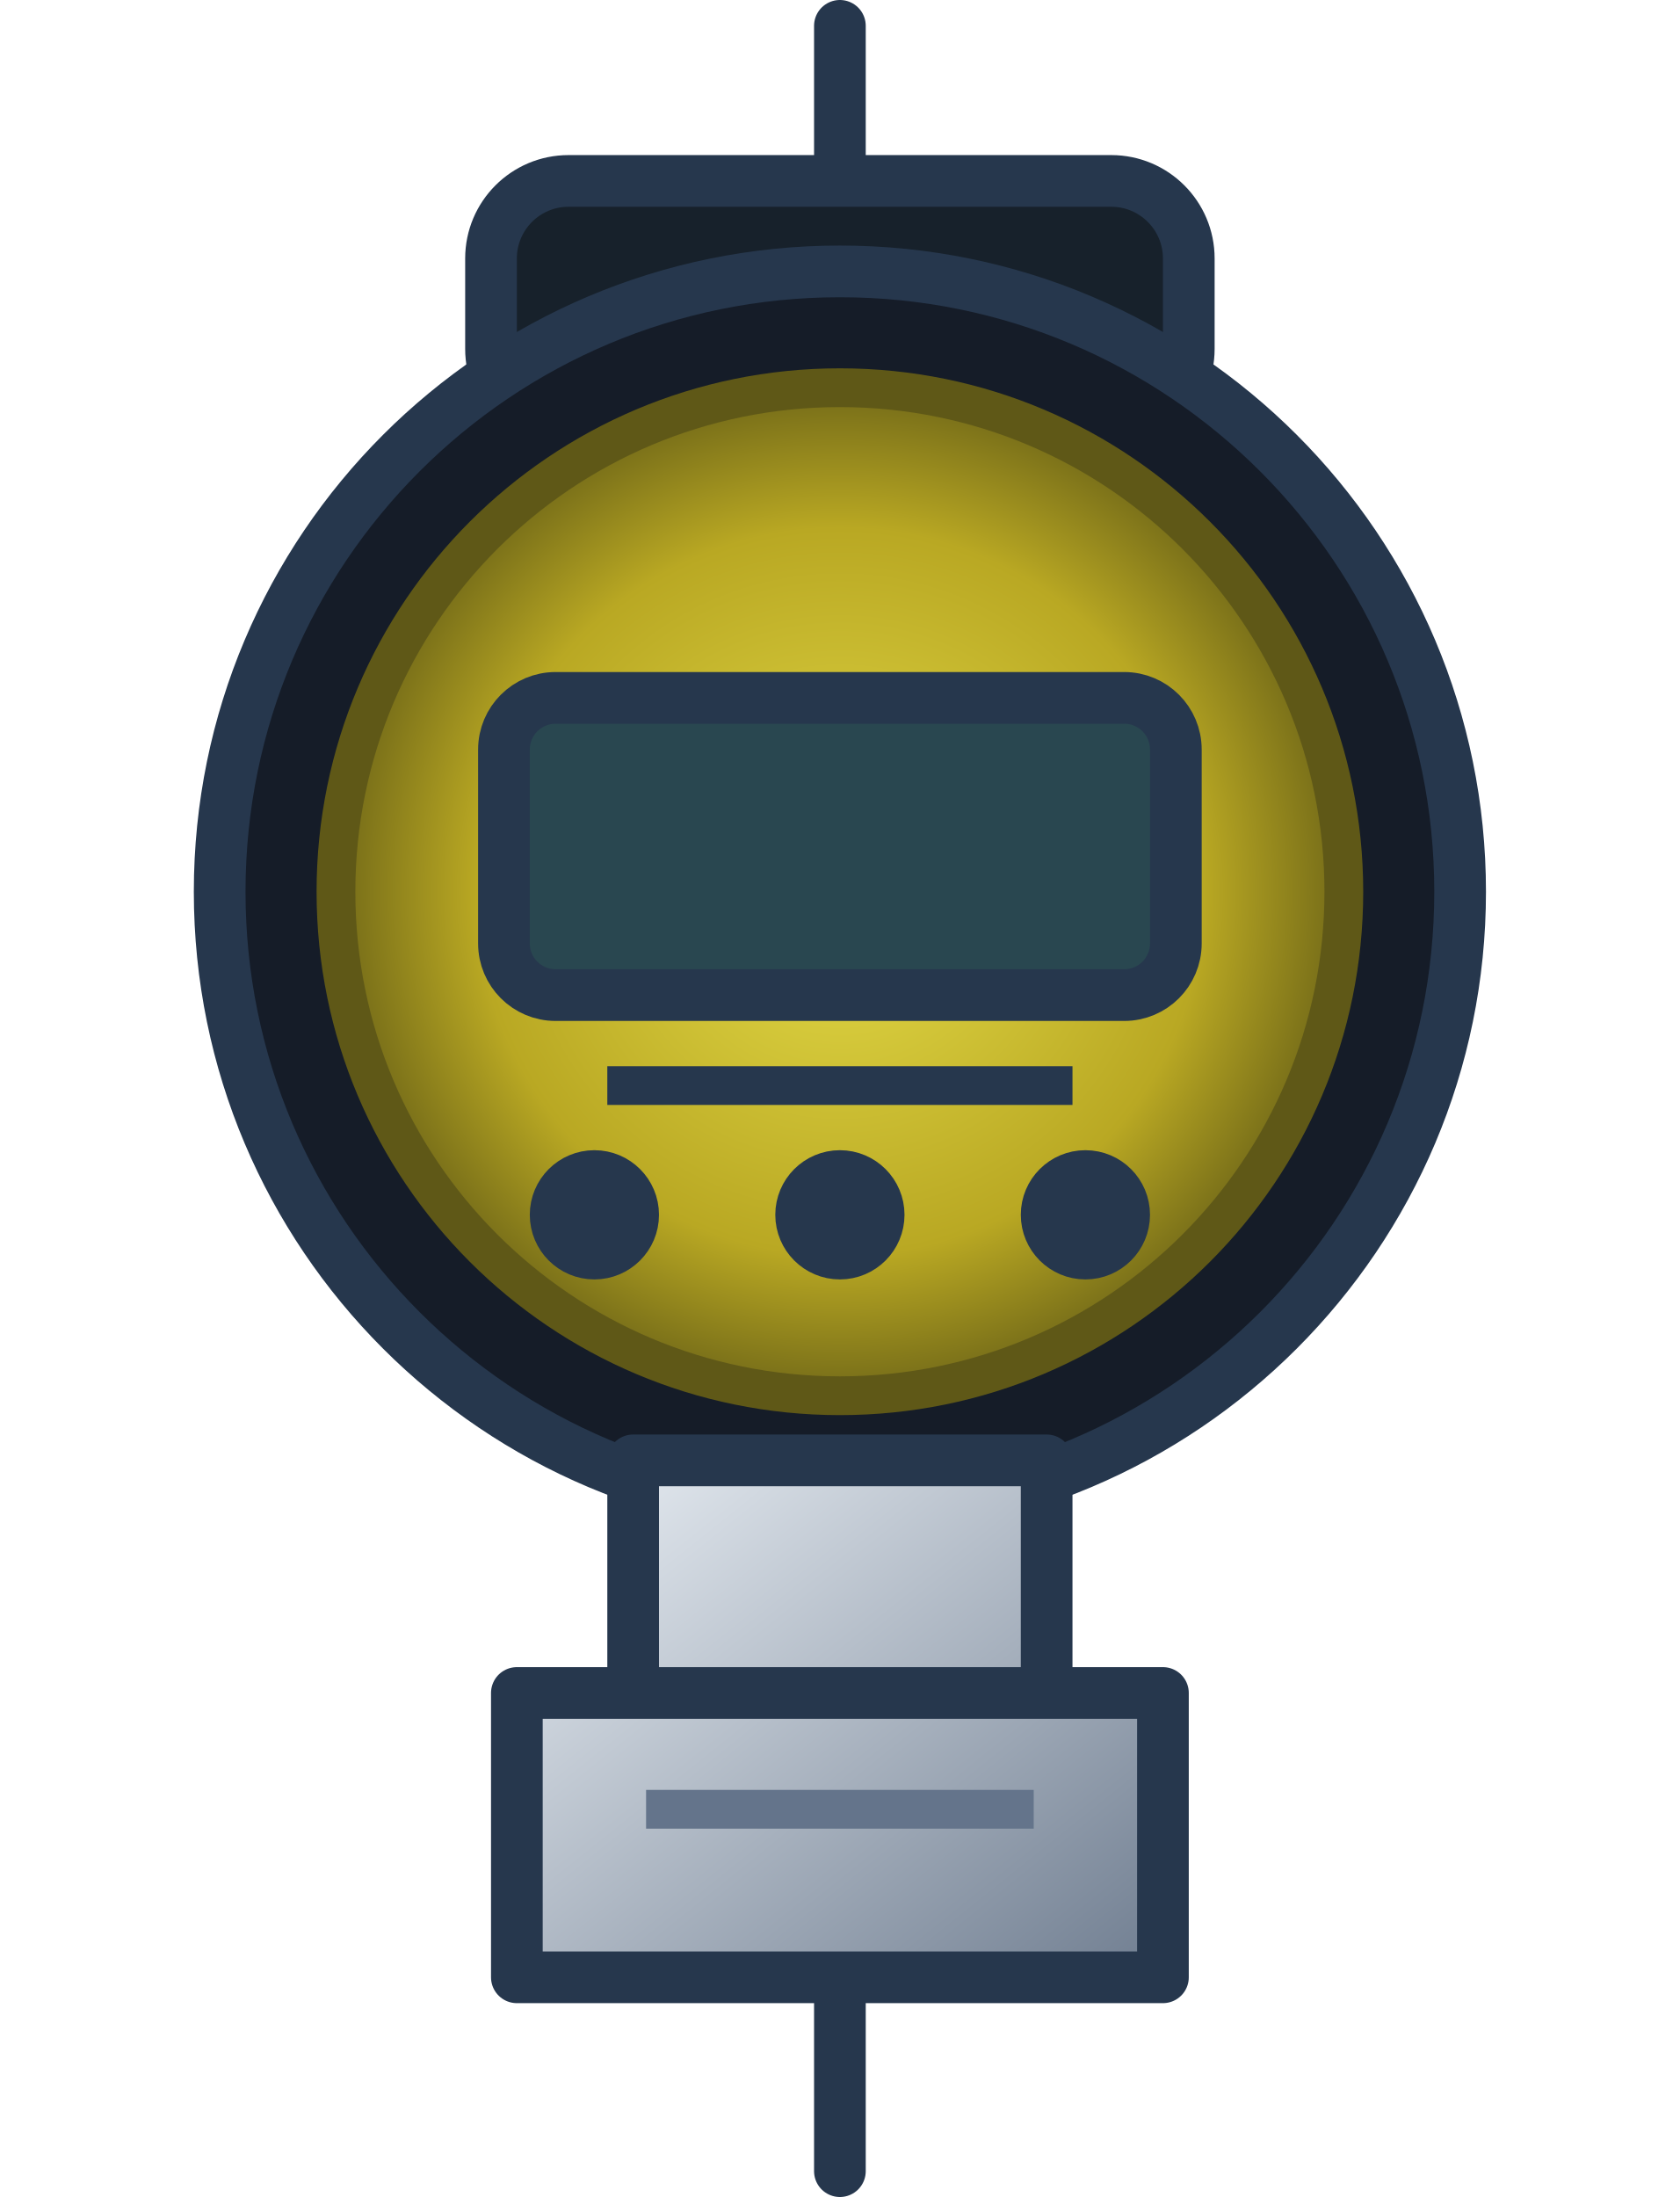
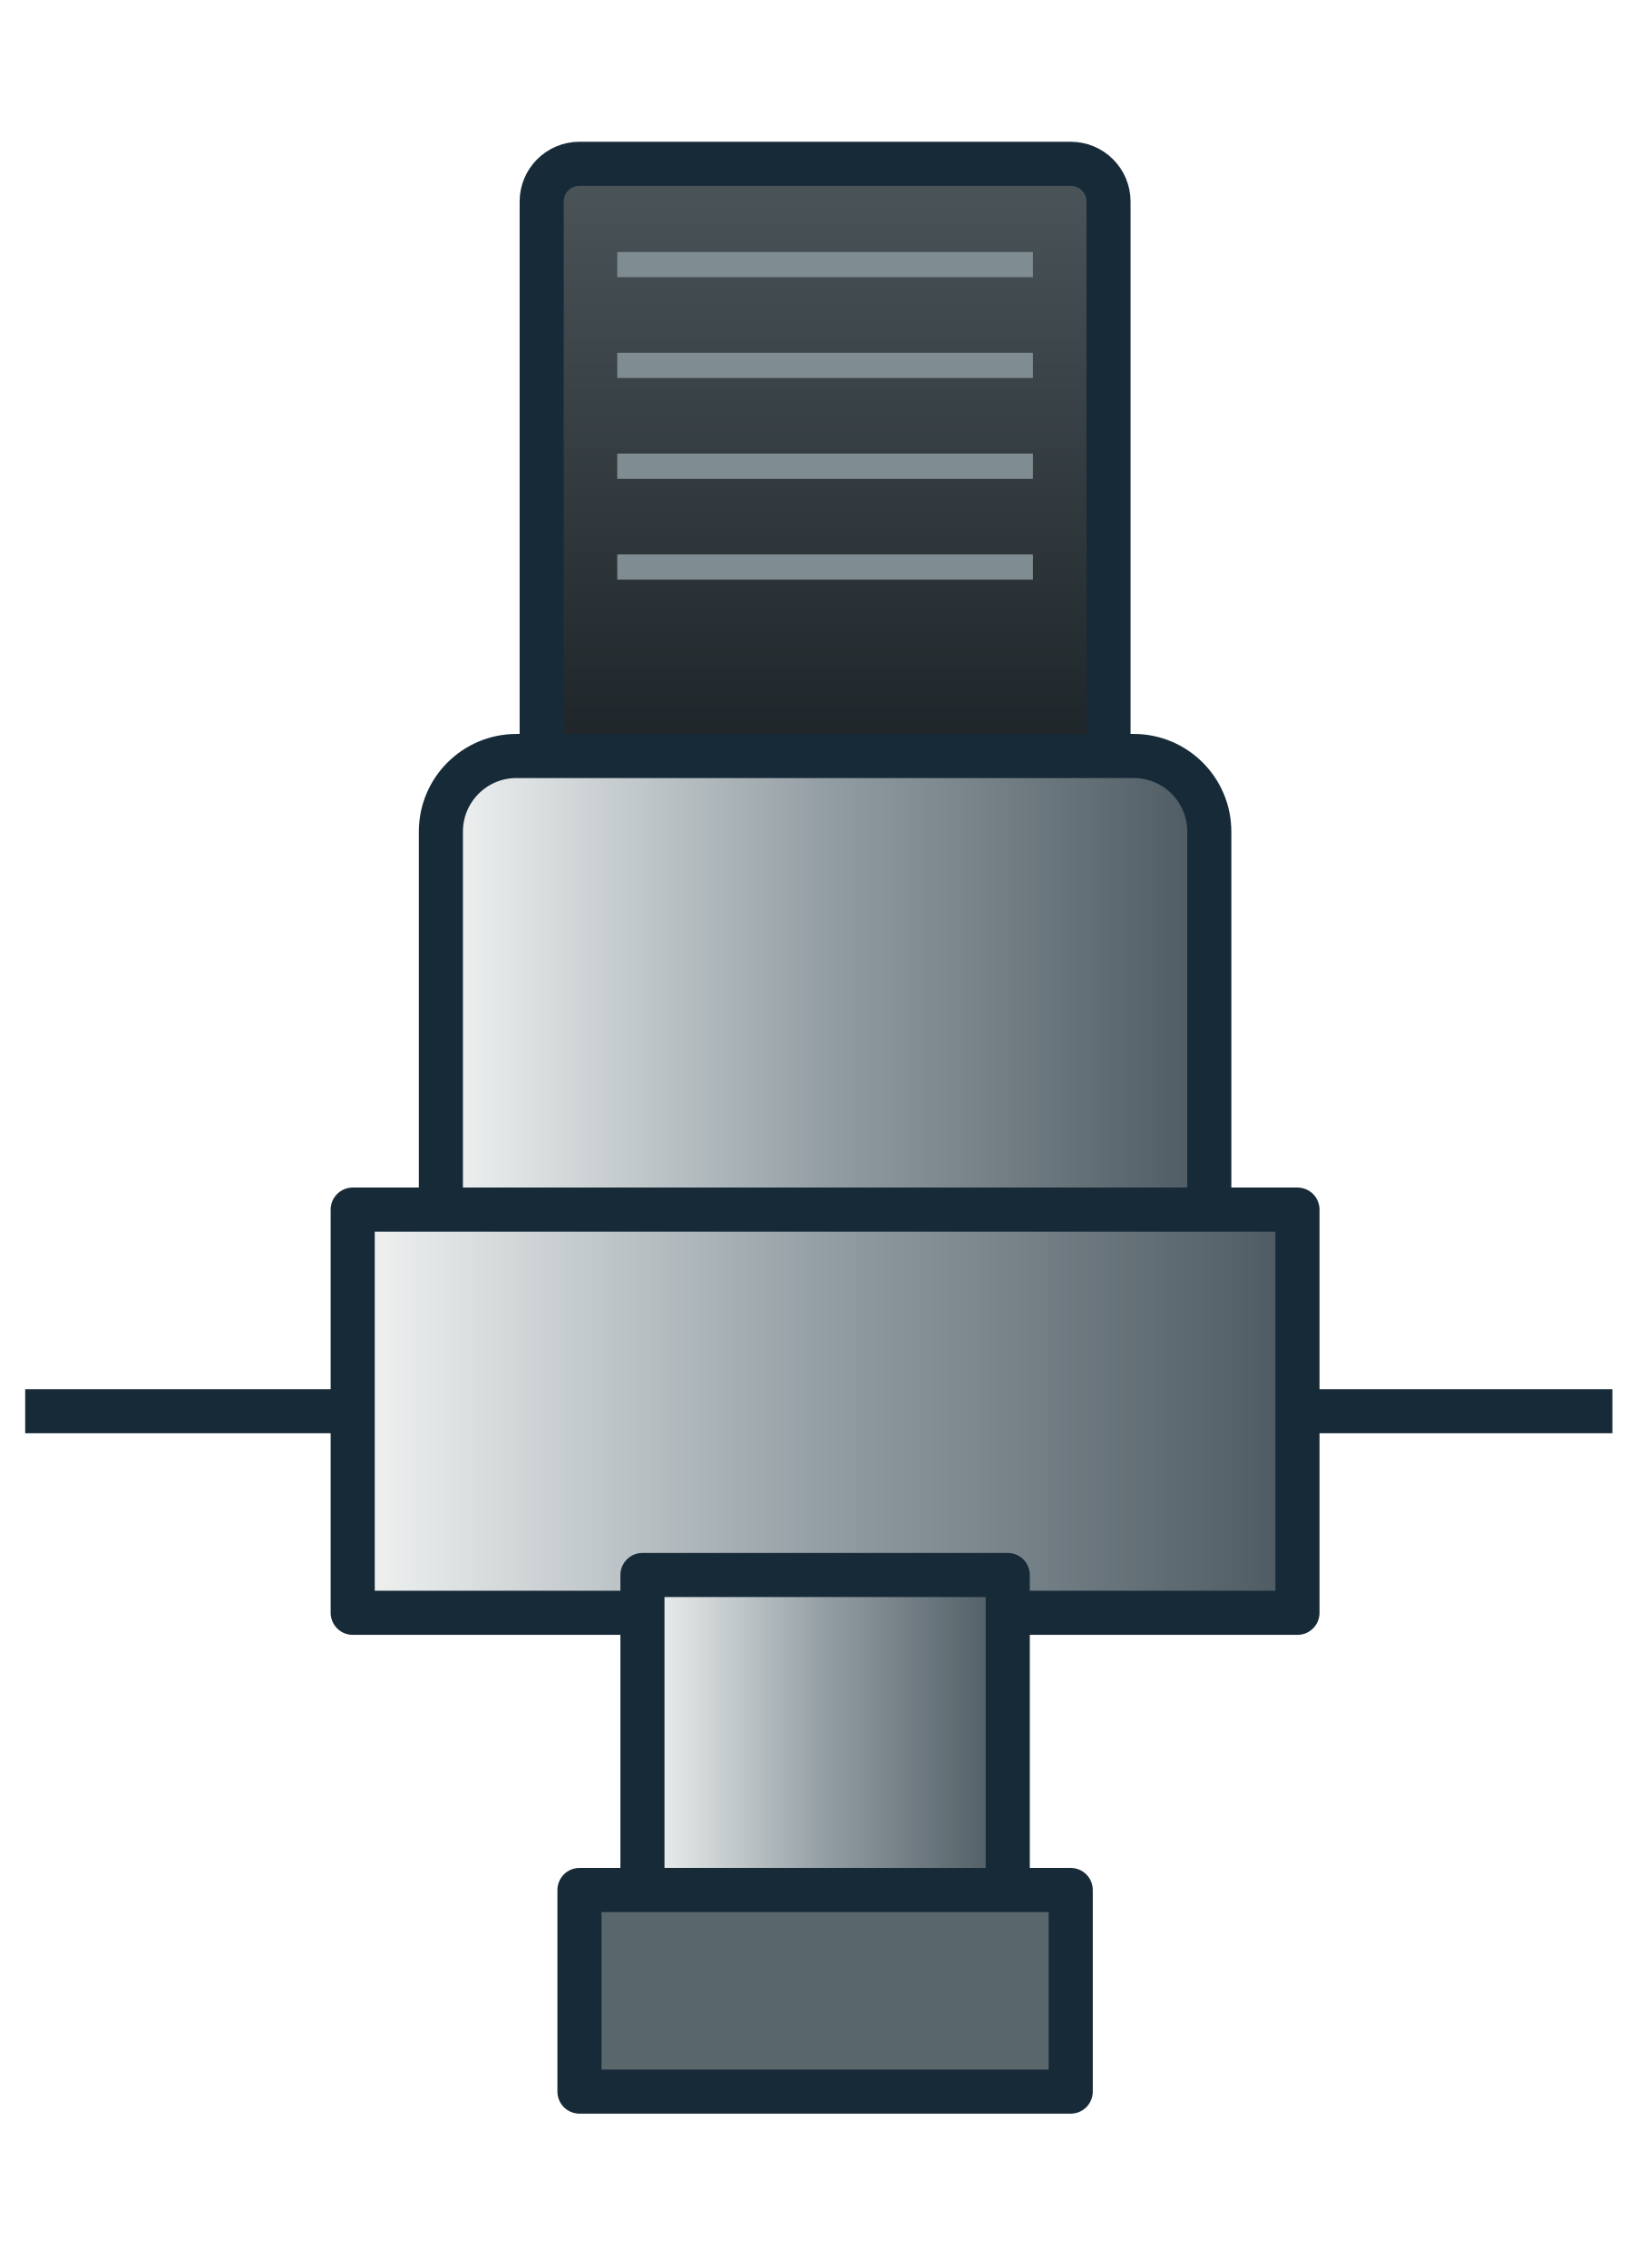
- <svg xmlns="http://www.w3.org/2000/svg" width="130" height="170" viewBox="0 0 130 170">
+ <svg xmlns="http://www.w3.org/2000/svg" width="130" height="180" viewBox="0 0 130 180">
  <defs>
-     <radialGradient id="face">
-       <stop offset="0" stop-color="#e5dc48" />
-       <stop offset="0.72" stop-color="#b9a823" />
-       <stop offset="1" stop-color="#736a18" />
-     </radialGradient>
-     <linearGradient id="steel" x1="0" y1="0" x2="1" y2="1">
-       <stop offset="0" stop-color="#edf2f7" />
-       <stop offset="1" stop-color="#6f7d90" />
+     <linearGradient id="steel" x1="0" y1="0" x2="1" y2="0">
+       <stop stop-color="#F2F4F3" />
+       <stop offset=".5" stop-color="#939EA4" />
+       <stop offset="1" stop-color="#4C5960" />
+     </linearGradient>
+     <linearGradient id="dark" x1="0" y1="0" x2="0" y2="1">
+       <stop stop-color="#4B555A" />
+       <stop offset="1" stop-color="#181E22" />
    </linearGradient>
  </defs>
-   <g stroke="#26374d" stroke-width="4" stroke-linejoin="round">
-     <path d="M65 2v15M65 151v17" fill="none" stroke-linecap="round" />
-     <rect x="38" y="14" width="54" height="19" rx="6" fill="#17212b" />
-     <circle cx="65" cy="69" r="48" fill="#151c28" />
-     <circle cx="65" cy="69" r="39" fill="url(#face)" stroke="#5f5817" stroke-width="3" />
-     <rect x="39" y="54" width="52" height="23" rx="4" fill="#294750" />
-     <path d="M47 84h36" fill="none" stroke="#26374d" stroke-width="3" />
-     <circle cx="46" cy="94" r="3" fill="#26374d" />
-     <circle cx="65" cy="94" r="3" fill="#26374d" />
-     <circle cx="84" cy="94" r="3" fill="#26374d" />
-     <path d="M49 113h32v18H49zM40 131h50v22H40z" fill="url(#steel)" />
-     <path d="M50 140h30" fill="none" stroke="#64748b" stroke-width="3" />
+   <g stroke="#172A38" stroke-width="3.5" stroke-linejoin="round">
+     <path d="M2 112h25M103 112h25" fill="none" />
+     <rect x="43" y="13" width="45" height="53" rx="3" fill="url(#dark)" />
+     <path d="M49 21h33M49 29h33M49 37h33M49 45h33" fill="none" stroke="#7F8C91" stroke-width="2" />
+     <rect x="35" y="60" width="61" height="65" rx="6" fill="url(#steel)" />
+     <path d="M28 96h75v32H28z" fill="url(#steel)" />
+     <rect x="51" y="125" width="29" height="25" fill="url(#steel)" />
+     <path d="M46 150h39v16H46z" fill="#59666C" />
  </g>
</svg>
